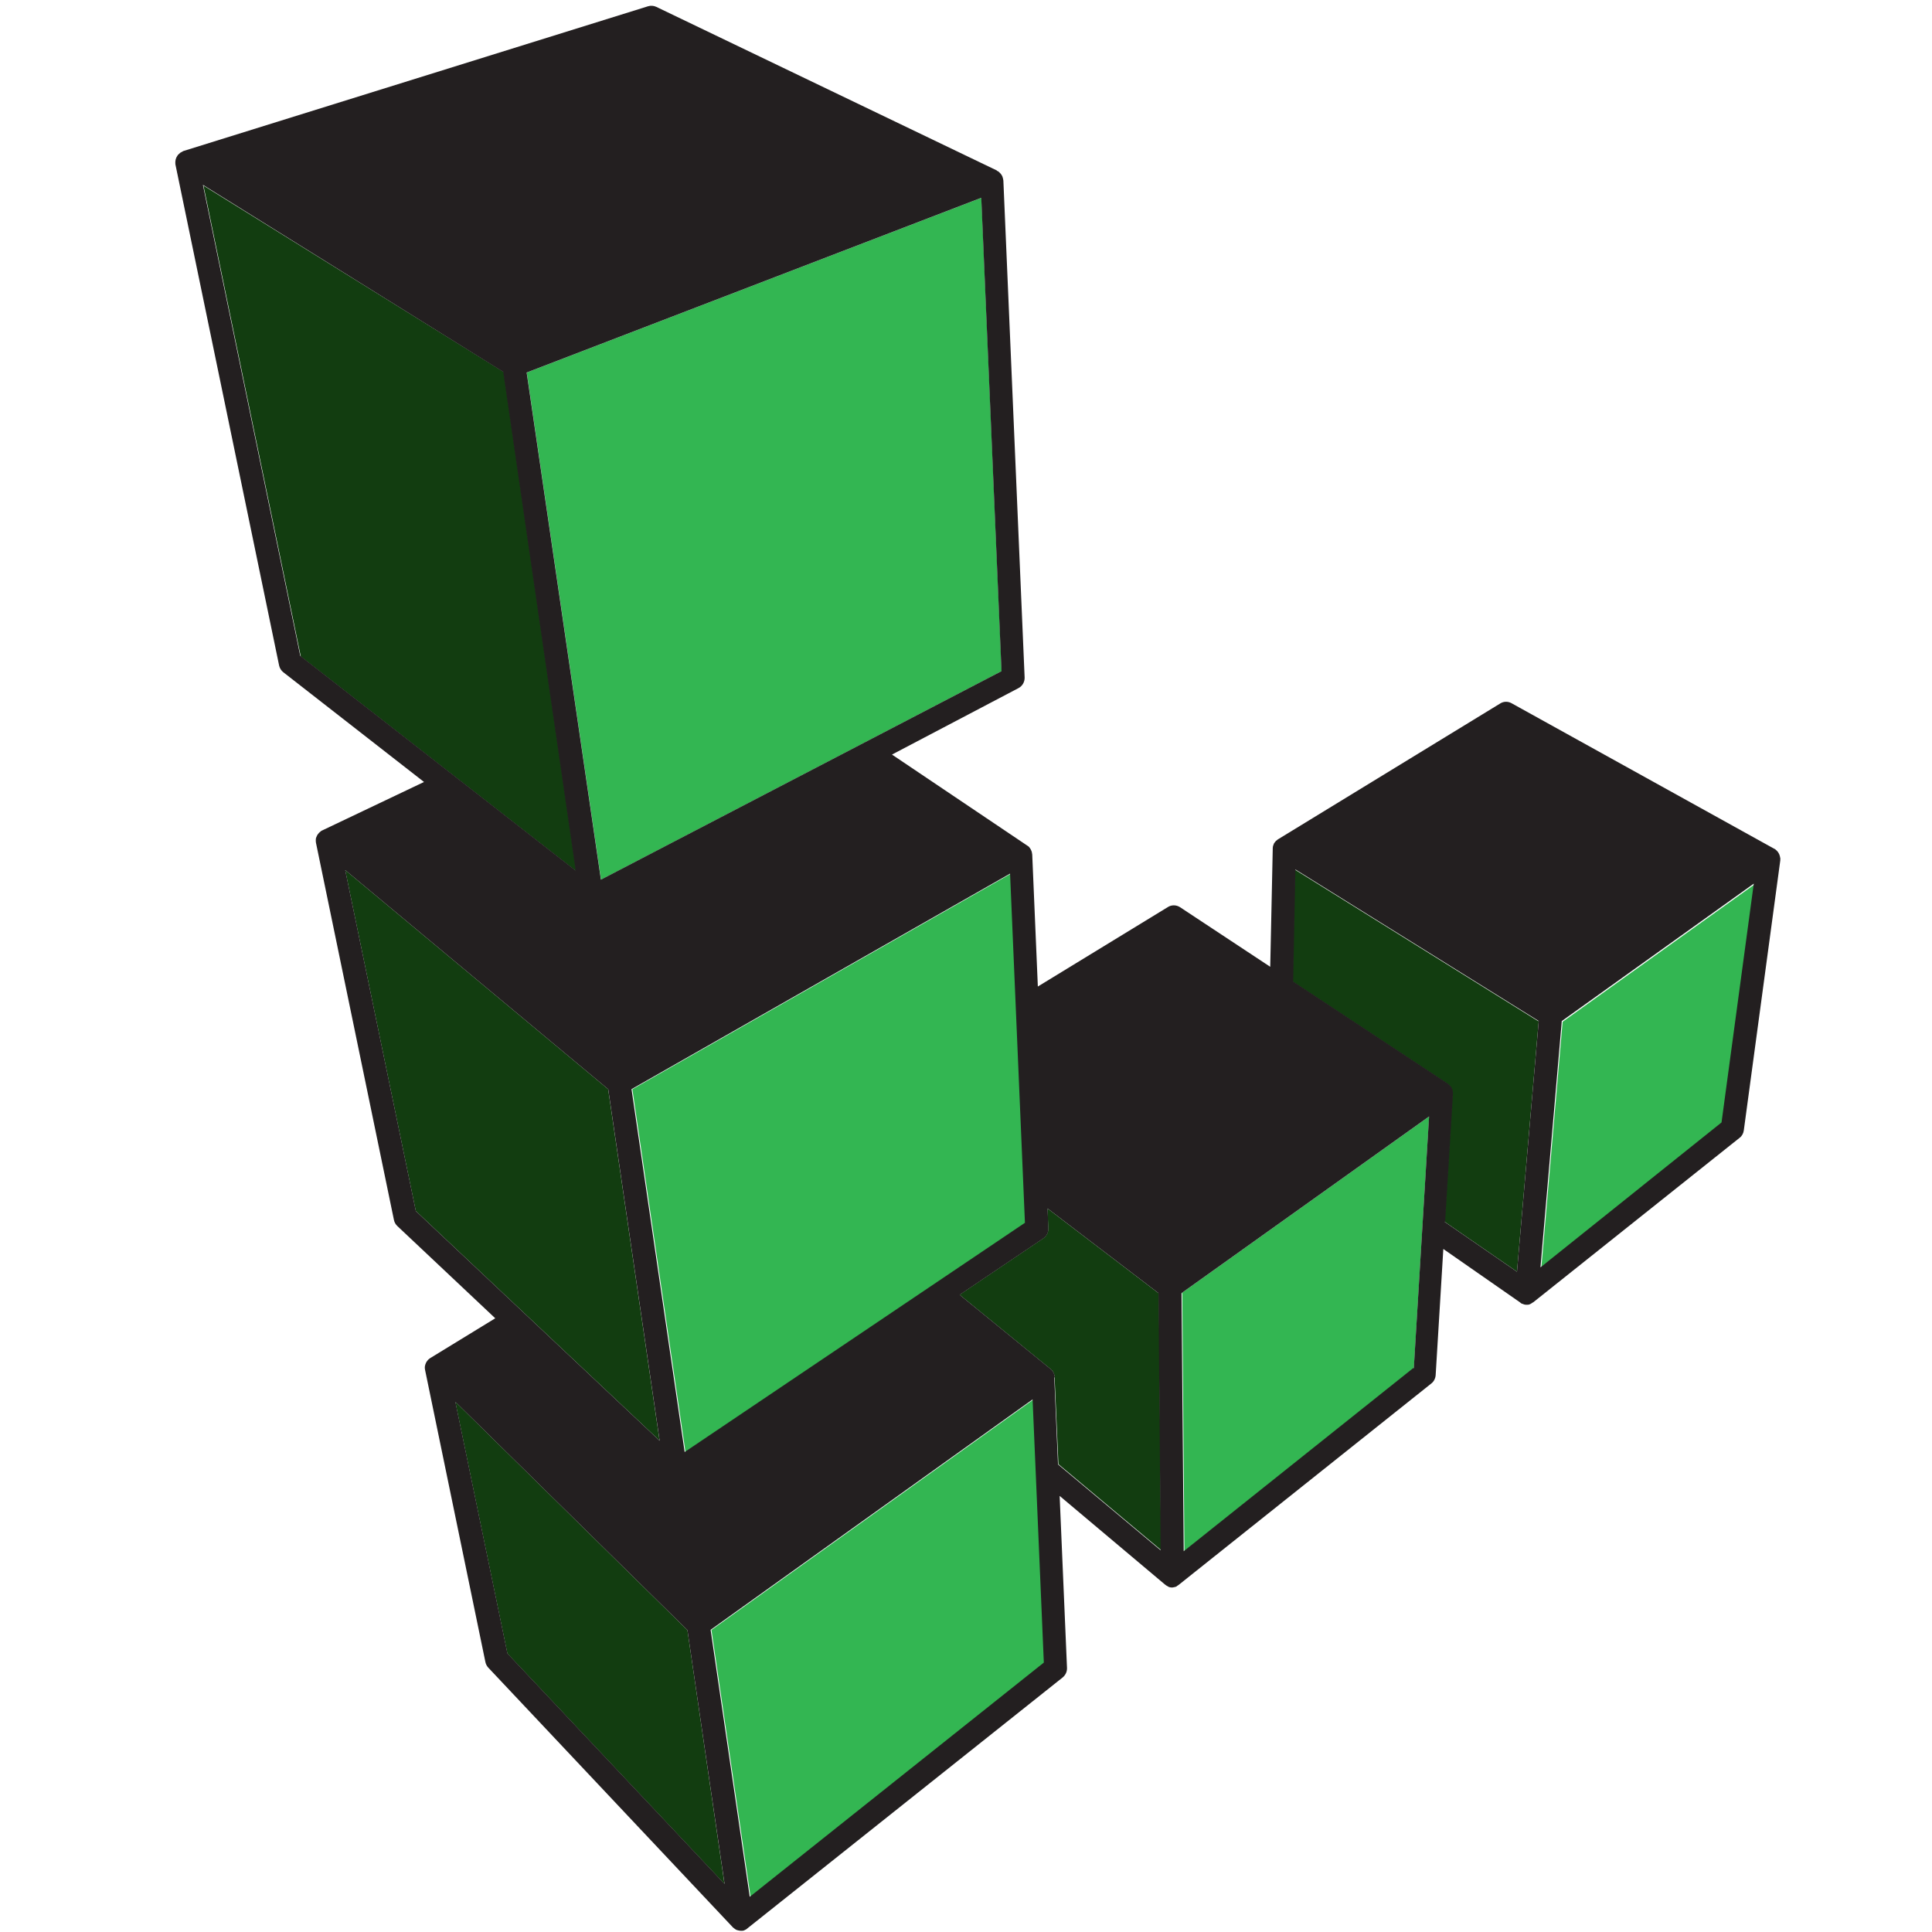
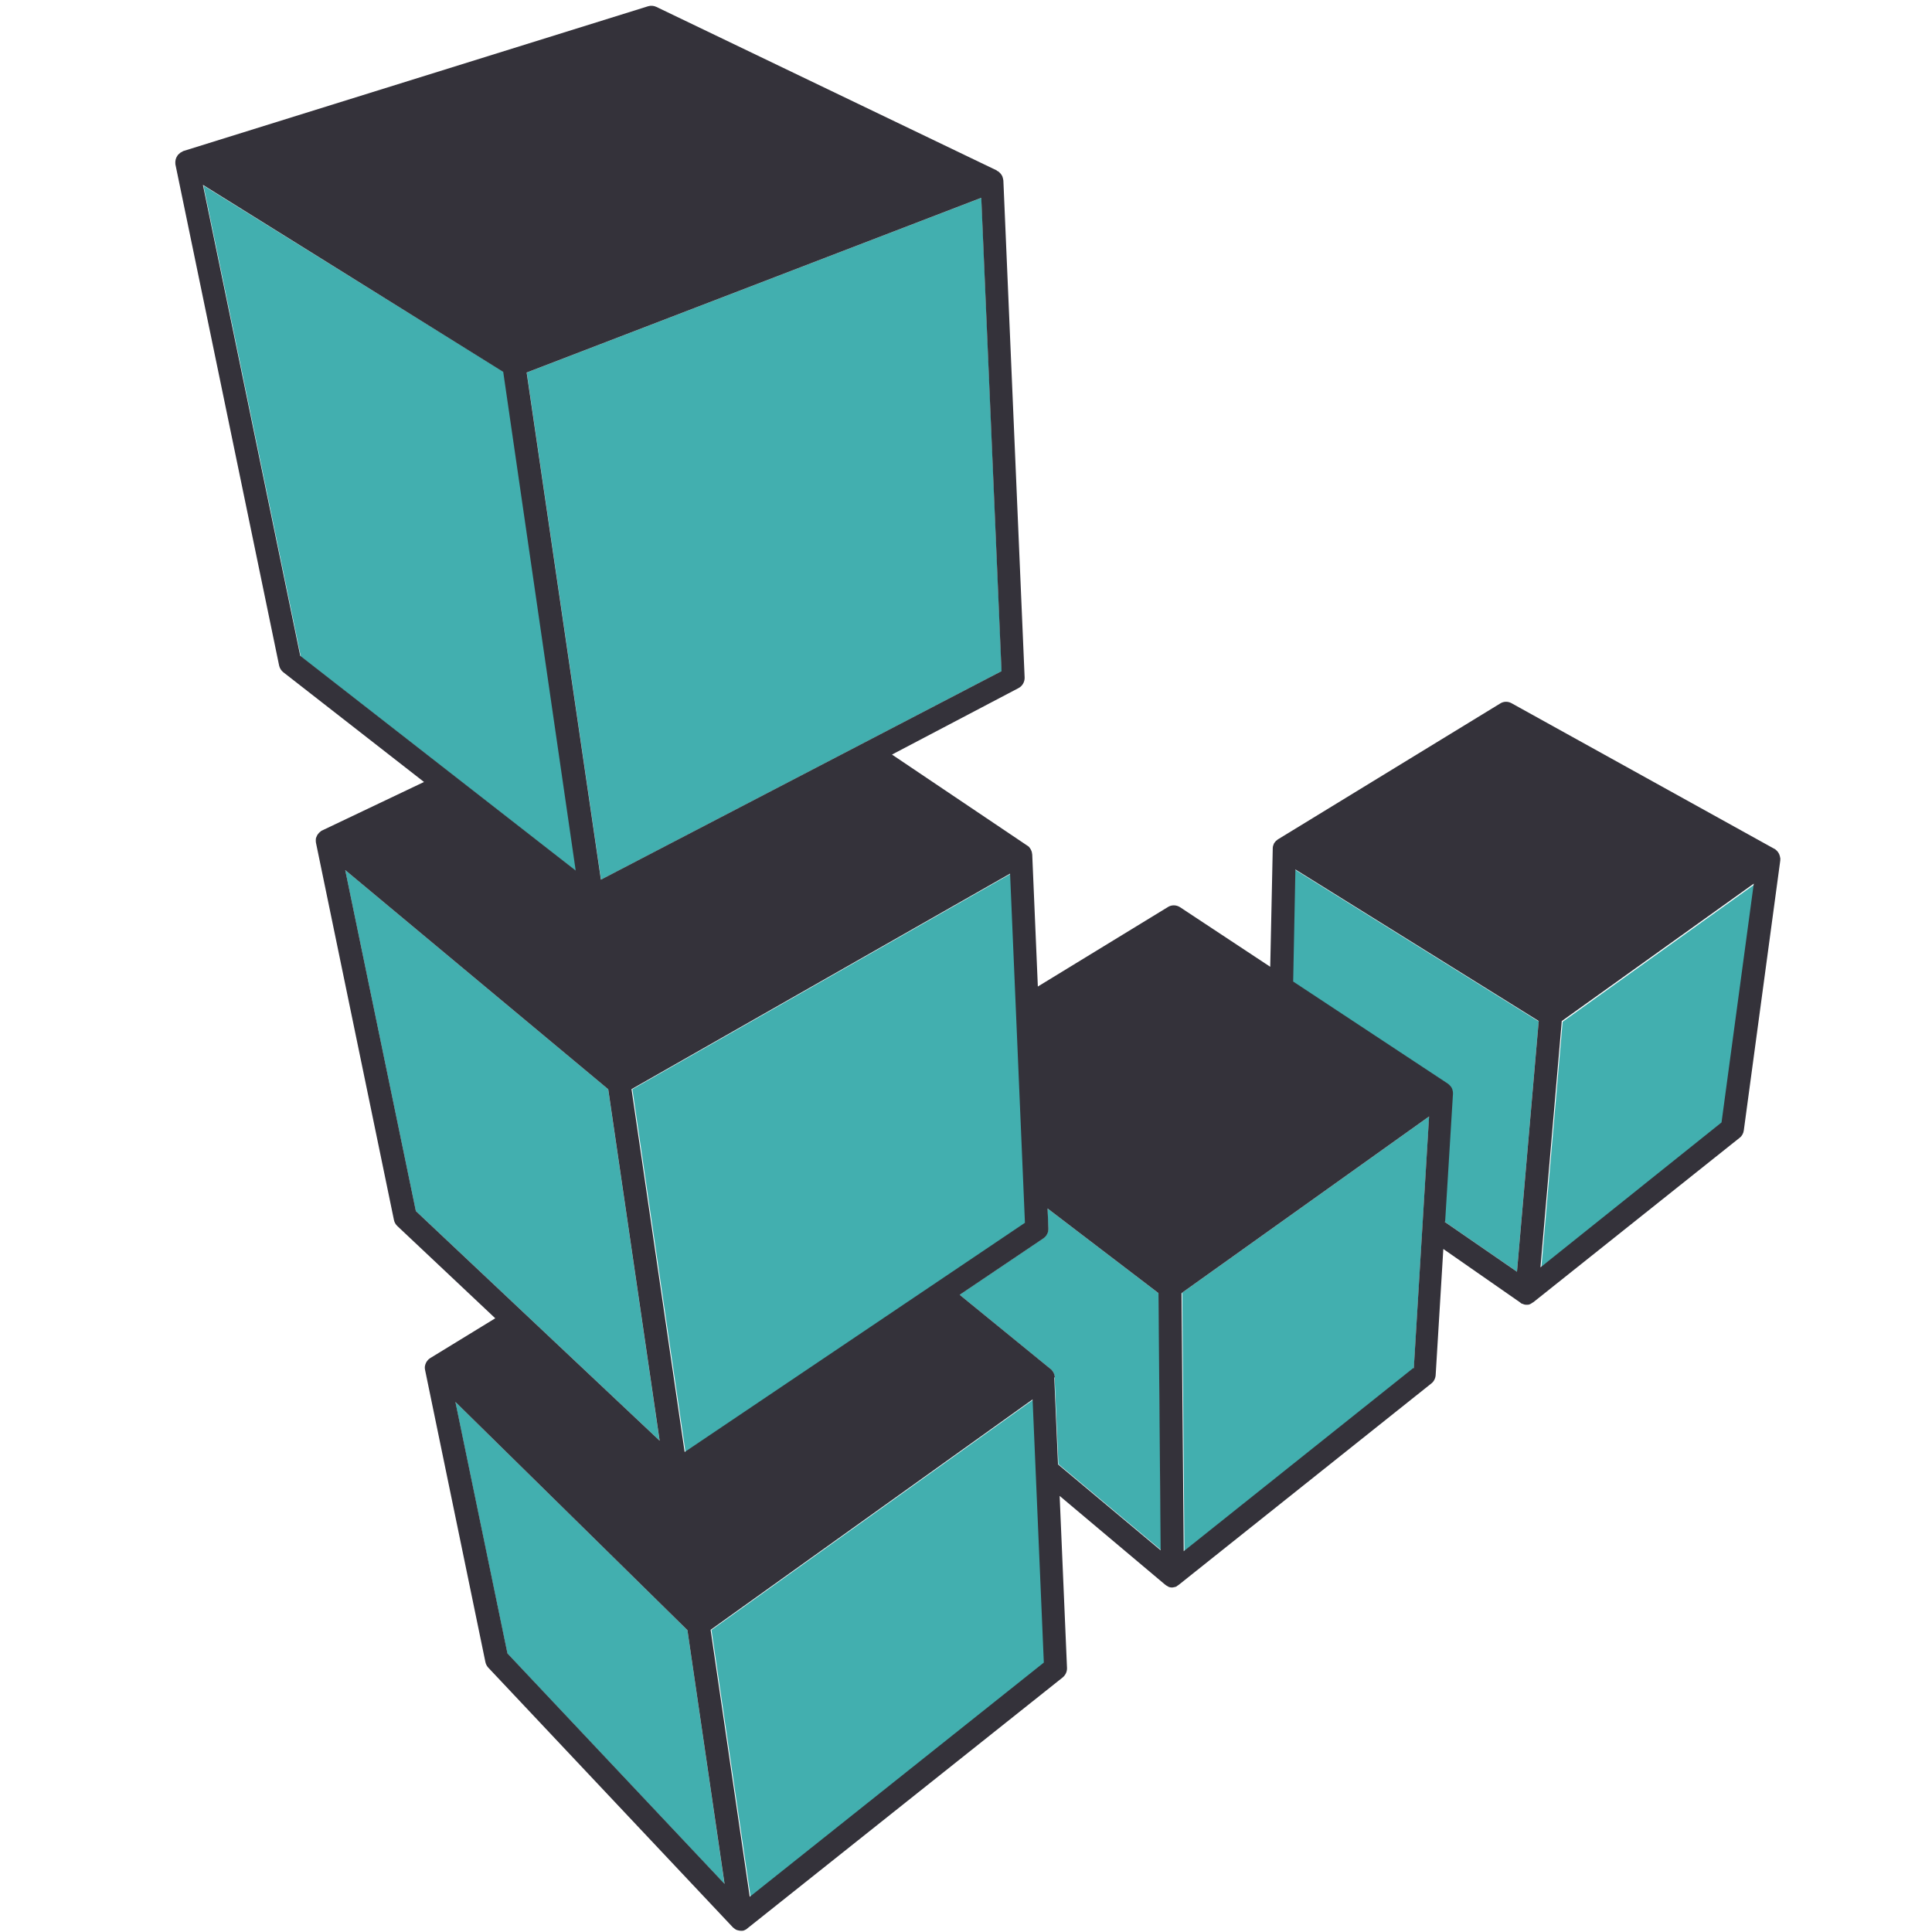
<svg xmlns="http://www.w3.org/2000/svg" height="64" viewBox="0 0 32 32" width="64">
-   <path d="m9.545 14.42-1.2-8.258-4.975-3.088 1.612 7.8 4.562 3.556zm1.38 9.443-.852-5.823-4.356-3.63 1.17 5.648 4.038 3.804zm-3.383-.64.862 4.165 3.596 3.817-.614-4.205-3.842-3.78zm11.644-1.806-1.837-1.402.014.33a.19.19 0 0 1 -.084.166l-1.386.934 1.507 1.23c.02.02.03.027.035.036l.022.042c.008.027.01.037.01.048l.064 1.45 1.7 1.423-.036-4.26zm6.3-4.507-.36 4.153-1.2-.828.13-2.118c0-.024-.002-.033-.003-.04-.006-.032-.012-.046-.02-.06s-.02-.028-.032-.04a.23.23 0 0 0 -.032-.028l-2.56-1.69.037-1.856 4.03 2.51" fill="#123d10" />
-   <path d="m16.59 11.116-.335-7.84-7.53 2.894 1.23 8.4 6.635-3.453zm.4 9.135-.246-5.78-6.27 3.57.88 6.01 5.638-3.798zm.127 2.93-5.333 3.816.648 4.422 4.872-3.88-.186-4.357zm2.465-1.762.036 4.275 3.8-3.032.253-4.17-4.1 2.926zm9.48-6.782-.534 3.955-2.998 2.4.352-4.068 3.18-2.276" fill="#33b652" />
-   <path d="m17.472 22.812-.008-.042a.21.21 0 0 0 -.019-.044c-.015-.024-.023-.032-.03-.04l-1.52-1.24 1.386-.934a.19.19 0 0 0 .084-.166l-.014-.33 1.837 1.402.036 4.26-1.7-1.423-.062-1.44zm-7.398-4.772.852 5.823-4.038-3.804-1.17-5.648 4.356 3.63zm6.904 2.212-5.638 3.798-.88-6.01 6.27-3.57.246 5.78zm-.725-16.975.335 7.84-6.635 3.453-1.23-8.4 7.53-2.894zm-7.918 2.883 1.2 8.258-4.562-3.556-1.612-7.8zm.07 21.225-.862-4.165 3.843 3.78.615 4.203-3.596-3.817zm8.885.152-4.872 3.88-.648-4.422 5.333-3.816.186 4.357zm6.116-4.876-3.8 3.032-.036-4.275 4.1-2.926-.253 4.17zm.53-2.428.13-2.118c0-.024-.002-.033-.003-.04-.006-.032-.012-.046-.02-.06s-.02-.028-.032-.04a.23.23 0 0 0 -.032-.028l-2.56-1.69.037-1.856 4.03 2.51-.36 4.153-1.2-.828zm1.58.747.352-4.068 3.18-2.276-.534 3.955-2.998 2.4zm3.97-6.77-.006-.03c-.002-.01-.006-.02-.01-.03a.23.23 0 0 0 -.027-.045c-.02-.023-.03-.03-.04-.038l-4.368-2.42c-.06-.033-.133-.032-.192.008l-3.674 2.246c-.006 0-.01.01-.016.013s-.013.01-.02.015l-.016.02c-.005.008-.01.01-.014.018s-.008.017-.01.026-.006.013-.008.02-.003.02-.004.03l-.042 1.97-1.494-.987c-.062-.04-.142-.042-.205 0l-2.15 1.314-.093-2.186-.007-.042c-.002-.008-.004-.013-.007-.02a.19.19 0 0 0 -.011-.024c-.004-.008-.008-.013-.013-.02s-.01-.013-.015-.02-.012-.01-.02-.016l-2.25-1.514 2.094-1.1c.066-.034.106-.104.103-.178l-.352-8.228c-.001-.01-.003-.02-.005-.03-.006-.03-.013-.045-.022-.06s-.022-.03-.032-.04c-.017-.017-.022-.02-.028-.024-.017-.008-.02-.008-.022-.015l-5.637-2.708a.19.19 0 0 0 -.14-.011l-7.697 2.398-.05.028-.04.037c-.006.008-.01.015-.014.023s-.01.015-.013.024-.006.02-.01.03c-.006.03-.005.04-.005.05s0 .018.001.027l1.718 8.302c.01.044.034.084.07.112l2.33 1.817-1.685.802c-.02.008-.022.015-.026.016l-.027.023c-.022.024-.028.036-.034.047-.014.028-.02.045-.02.062a.24.24 0 0 0 .002.055l1.292 6.25a.19.19 0 0 0 .056.1l1.622 1.528-1.075.658c-.014.008-.026.02-.038.03-.017.02-.025.033-.032.045a.22.22 0 0 0 -.021.065c-.002.018-.001.036.003.055l1 4.842c.007.034.024.066.048.092l4.048 4.298c.006.008.013.01.02.017.02.017.033.024.047.03.027.008.05.013.072.013s.038 0 .056-.01.022-.008.027-.015c.008 0 .014-.01.02-.014l5.223-4.157c.048-.04.074-.097.072-.157l-.122-2.85 1.74 1.464c.02.015.03.023.04.028s.02.008.025.015c.02.008.038.01.057.01s.037-.008.056-.01c.017-.008.022-.008.026-.015.01-.008.017-.01.026-.017l4.186-3.337c.043-.034.068-.084.072-.138l.127-2.09 1.27.884c.012.008.015.015.02.015.007.008.015.008.023.01.033.015.05.015.067.015s.038 0 .056-.01.02-.008.026-.015c.01-.008.02-.012.03-.018l3.415-2.722c.04-.03.064-.076.07-.124l.604-4.47.001-.037" fill="#231f20" />
+   <path d="m9.545 14.42-1.2-8.258-4.975-3.088 1.612 7.8 4.562 3.556zm1.38 9.443-.852-5.823-4.356-3.63 1.17 5.648 4.038 3.804zm-3.383-.64.862 4.165 3.596 3.817-.614-4.205-3.842-3.78zm11.644-1.806-1.837-1.402.014.33a.19.19 0 0 1 -.084.166l-1.386.934 1.507 1.23c.02.02.03.027.035.036l.022.042c.008.027.01.037.01.048l.064 1.45 1.7 1.423-.036-4.26zm6.3-4.507-.36 4.153-1.2-.828.13-2.118c0-.024-.002-.033-.003-.04-.006-.032-.012-.046-.02-.06s-.02-.028-.032-.04a.23.23 0 0 0 -.032-.028l-2.56-1.69.037-1.856 4.03 2.51" fill="#42afaf" />
+   <path d="m16.59 11.116-.335-7.84-7.53 2.894 1.23 8.4 6.635-3.453zm.4 9.135-.246-5.78-6.27 3.57.88 6.01 5.638-3.798zm.127 2.93-5.333 3.816.648 4.422 4.872-3.88-.186-4.357zm2.465-1.762.036 4.275 3.8-3.032.253-4.17-4.1 2.926zm9.48-6.782-.534 3.955-2.998 2.4.352-4.068 3.18-2.276" fill="#42afaf" />
+   <path d="m17.472 22.812-.008-.042a.21.21 0 0 0 -.019-.044c-.015-.024-.023-.032-.03-.04l-1.52-1.24 1.386-.934a.19.19 0 0 0 .084-.166l-.014-.33 1.837 1.402.036 4.26-1.7-1.423-.062-1.44zm-7.398-4.772.852 5.823-4.038-3.804-1.17-5.648 4.356 3.63zm6.904 2.212-5.638 3.798-.88-6.01 6.27-3.57.246 5.78zm-.725-16.975.335 7.84-6.635 3.453-1.23-8.4 7.53-2.894zm-7.918 2.883 1.2 8.258-4.562-3.556-1.612-7.8zm.07 21.225-.862-4.165 3.843 3.78.615 4.203-3.596-3.817zm8.885.152-4.872 3.88-.648-4.422 5.333-3.816.186 4.357zm6.116-4.876-3.8 3.032-.036-4.275 4.1-2.926-.253 4.17zm.53-2.428.13-2.118c0-.024-.002-.033-.003-.04-.006-.032-.012-.046-.02-.06s-.02-.028-.032-.04a.23.23 0 0 0 -.032-.028l-2.56-1.69.037-1.856 4.03 2.51-.36 4.153-1.2-.828zm1.58.747.352-4.068 3.18-2.276-.534 3.955-2.998 2.4zm3.97-6.77-.006-.03c-.002-.01-.006-.02-.01-.03a.23.23 0 0 0 -.027-.045c-.02-.023-.03-.03-.04-.038l-4.368-2.42c-.06-.033-.133-.032-.192.008l-3.674 2.246c-.006 0-.01.01-.016.013s-.013.01-.02.015l-.016.02c-.005.008-.01.01-.014.018s-.008.017-.01.026-.006.013-.008.02-.003.02-.004.03l-.042 1.97-1.494-.987c-.062-.04-.142-.042-.205 0l-2.15 1.314-.093-2.186-.007-.042c-.002-.008-.004-.013-.007-.02a.19.19 0 0 0 -.011-.024c-.004-.008-.008-.013-.013-.02s-.01-.013-.015-.02-.012-.01-.02-.016l-2.25-1.514 2.094-1.1c.066-.034.106-.104.103-.178l-.352-8.228c-.001-.01-.003-.02-.005-.03-.006-.03-.013-.045-.022-.06s-.022-.03-.032-.04c-.017-.017-.022-.02-.028-.024-.017-.008-.02-.008-.022-.015l-5.637-2.708a.19.19 0 0 0 -.14-.011l-7.697 2.398-.05.028-.04.037c-.006.008-.01.015-.014.023s-.01.015-.013.024-.006.02-.01.03c-.006.03-.005.04-.005.05s0 .018.001.027l1.718 8.302c.01.044.034.084.07.112l2.33 1.817-1.685.802c-.02.008-.022.015-.026.016l-.027.023c-.022.024-.028.036-.034.047-.014.028-.02.045-.02.062a.24.24 0 0 0 .002.055l1.292 6.25a.19.19 0 0 0 .056.1l1.622 1.528-1.075.658c-.014.008-.026.02-.038.03-.017.02-.025.033-.032.045a.22.22 0 0 0 -.021.065c-.002.018-.001.036.003.055l1 4.842c.007.034.024.066.048.092l4.048 4.298c.006.008.013.01.02.017.02.017.033.024.047.03.027.008.05.013.072.013s.038 0 .056-.01.022-.008.027-.015c.008 0 .014-.01.02-.014l5.223-4.157c.048-.04.074-.097.072-.157l-.122-2.85 1.74 1.464c.02.015.03.023.04.028s.02.008.025.015c.02.008.038.01.057.01s.037-.008.056-.01c.017-.008.022-.008.026-.015.01-.008.017-.01.026-.017l4.186-3.337c.043-.034.068-.084.072-.138l.127-2.09 1.27.884c.012.008.015.015.02.015.007.008.015.008.023.01.033.015.05.015.067.015s.038 0 .056-.01.02-.008.026-.015c.01-.008.02-.012.03-.018l3.415-2.722c.04-.03.064-.076.07-.124l.604-4.47.001-.037" fill="#34323a" />
</svg>
